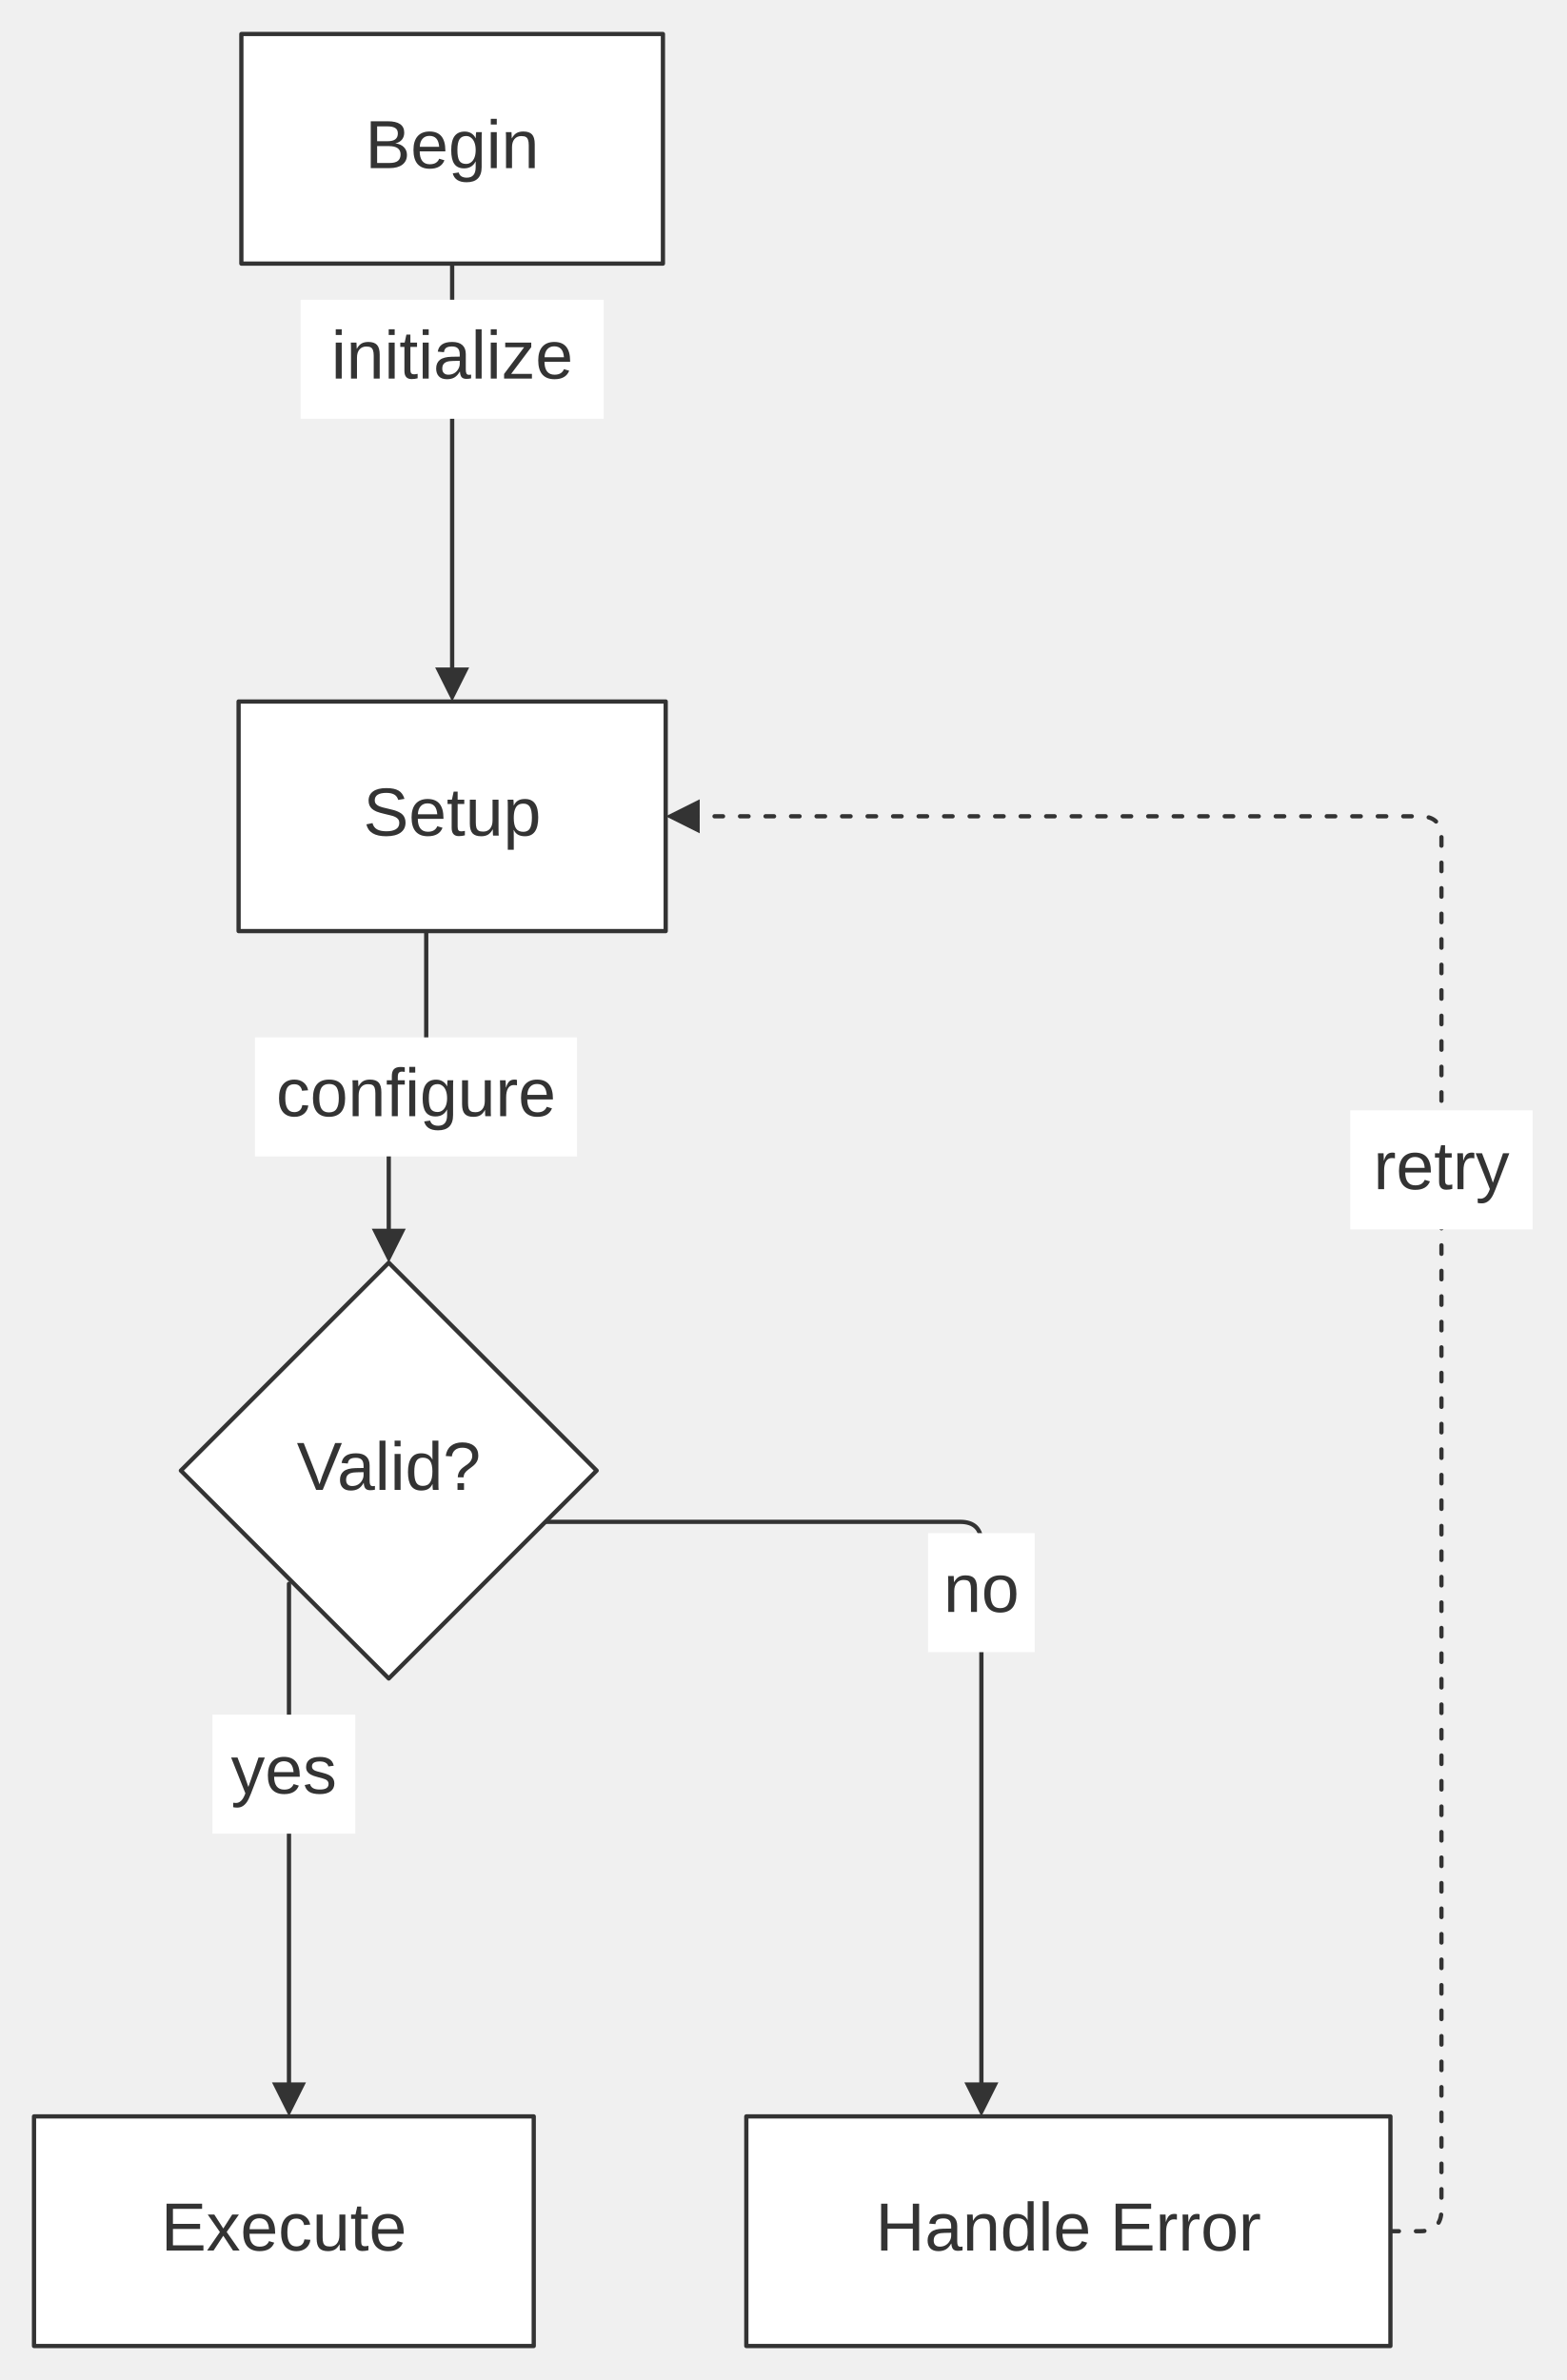
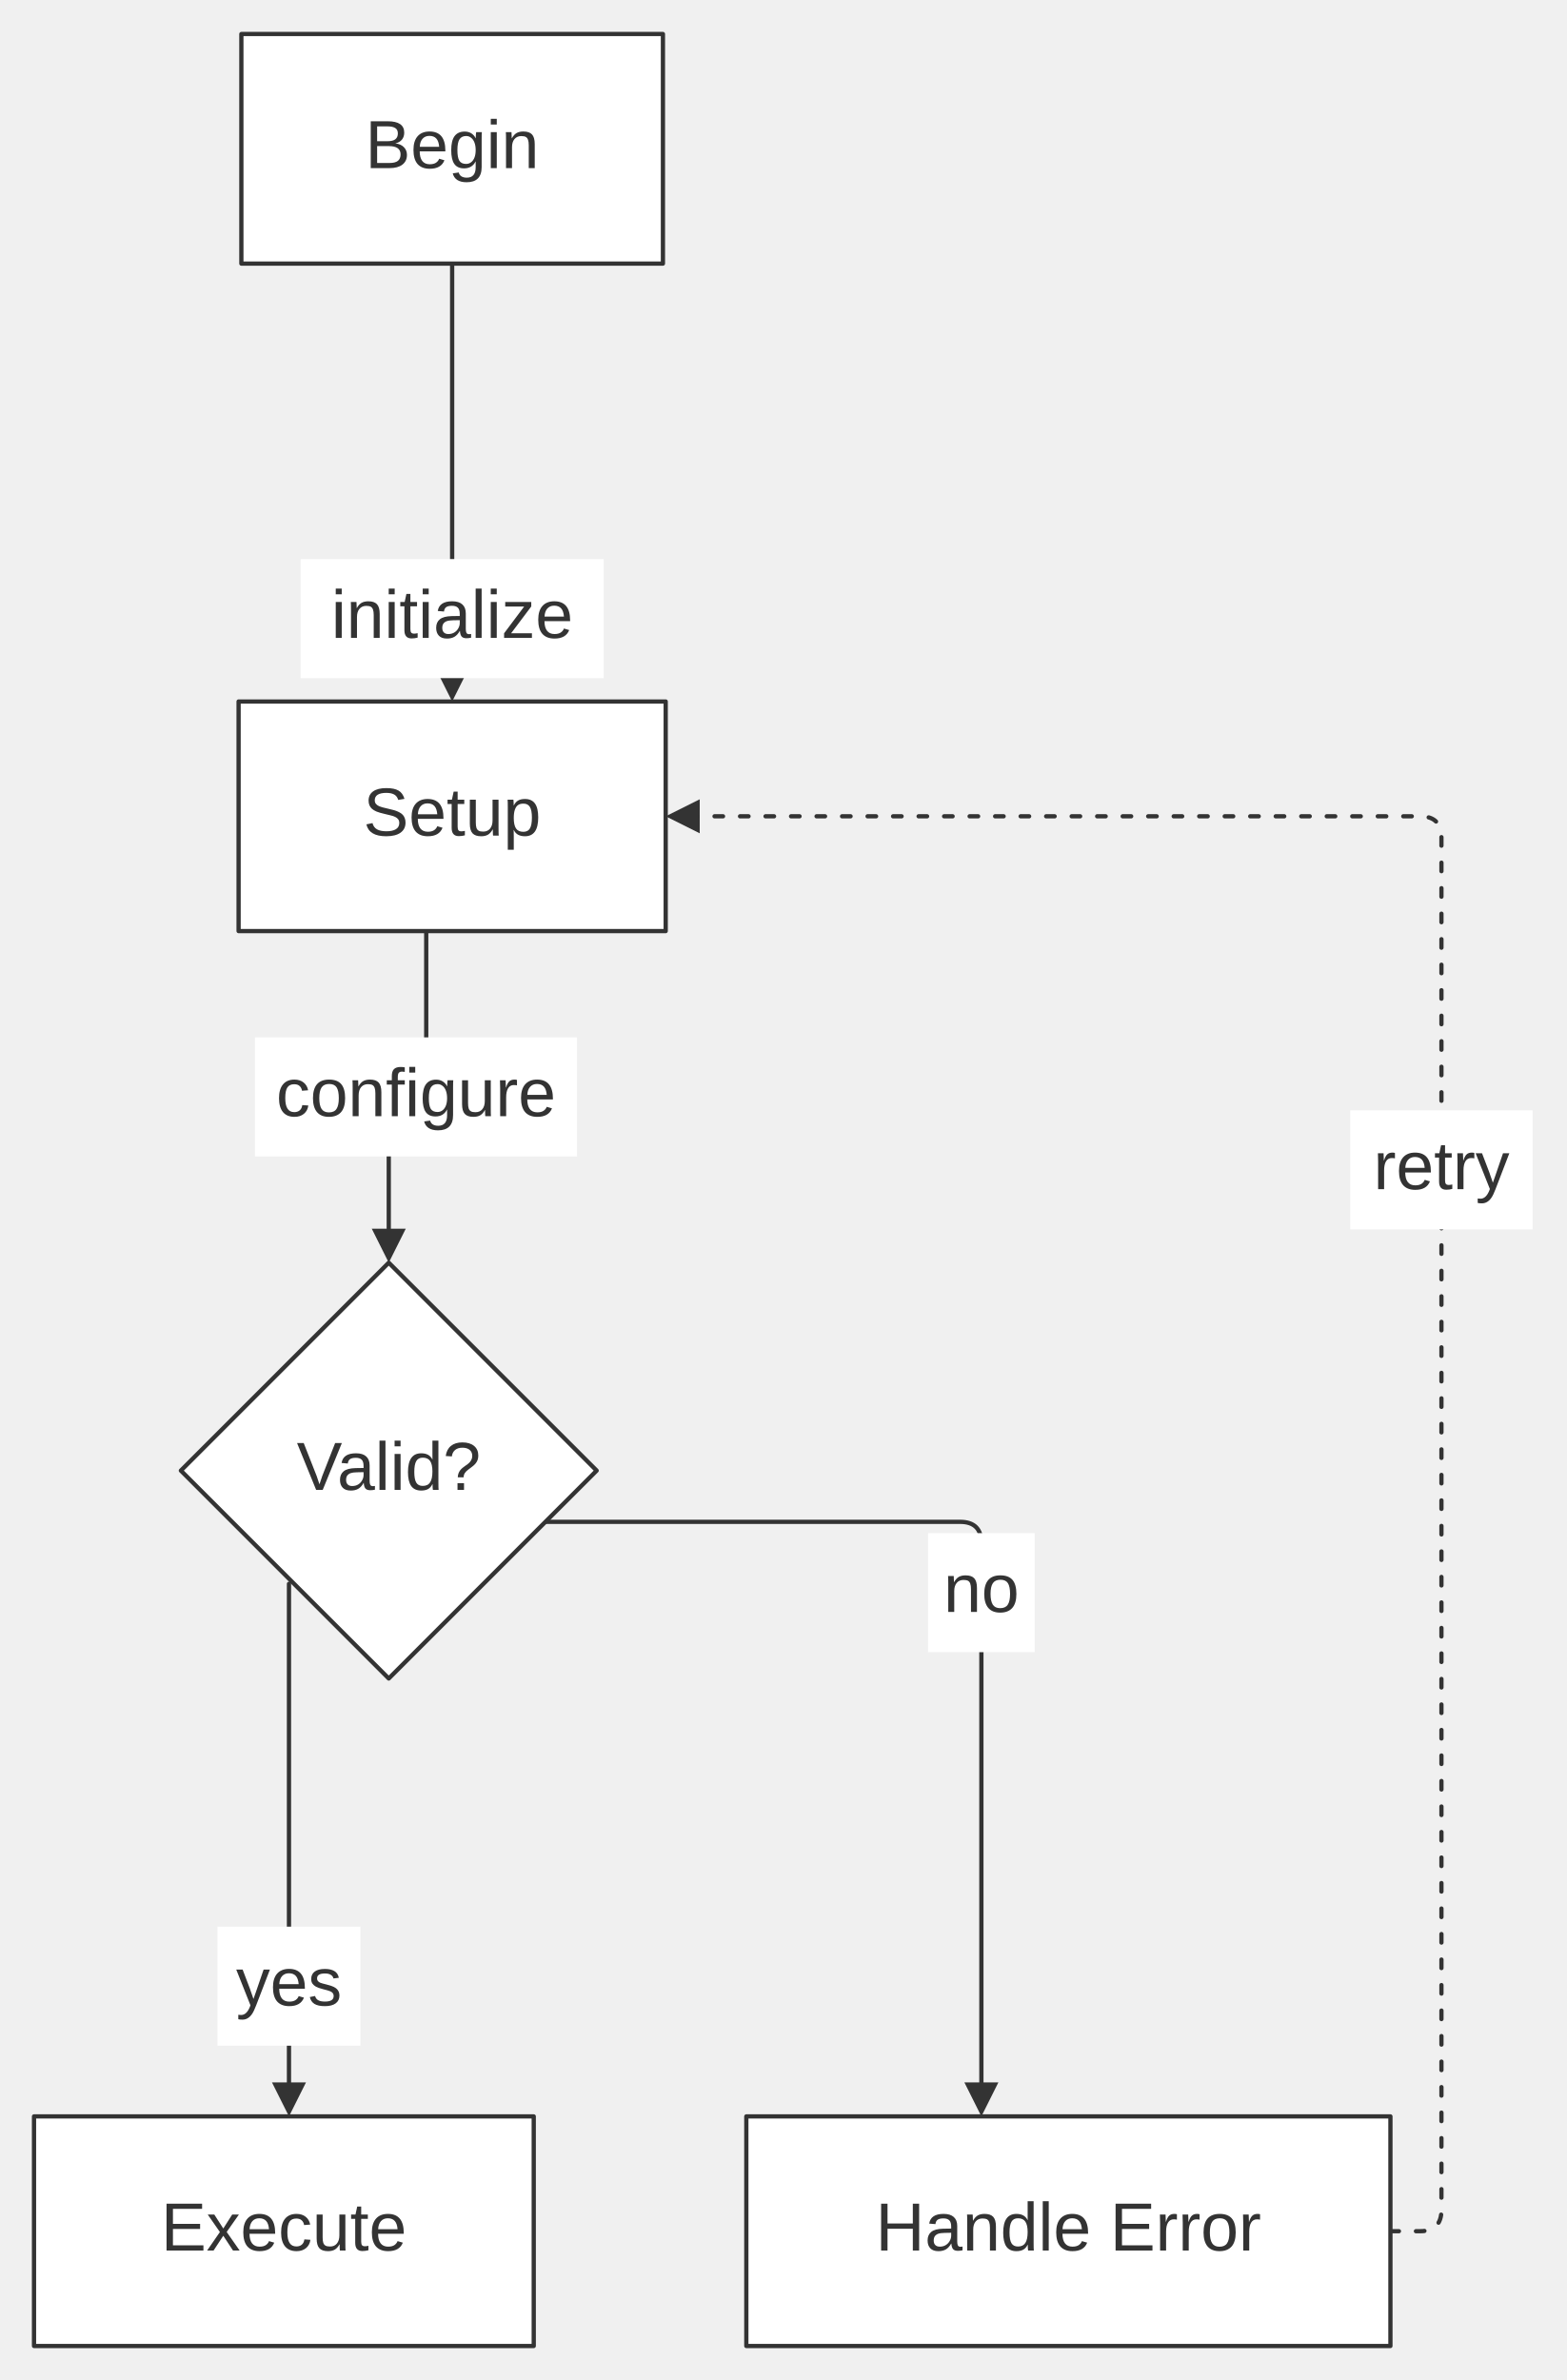
<svg xmlns="http://www.w3.org/2000/svg" width="100%" viewBox="0 0 368.48 559.80" style="max-width: 368.48px; background-color: transparent;" font-family="&quot;trebuchet ms&quot;, verdana, arial, sans-serif" font-size="16.00">
  <defs>
    <marker id="arrowhead" viewBox="0 0 10.00 10.00" refX="5.00" refY="5.00" markerWidth="8.00" markerHeight="8.00" orient="auto-start-reverse" markerUnits="userSpaceOnUse">
      <path d="M 0 0 L 10.00 5.00 L 0 10.00 z" fill="#333" />
    </marker>
  </defs>
  <g transform="translate(0.00,0.00)">
    <g class="edgePaths">
      <path d="M106.35,62.00 L106.35,161.00" stroke="#333" stroke-width="1.00" fill="none" stroke-linecap="round" stroke-linejoin="round" marker-end="url(#arrowhead)" />
      <path d="M100.25,219.00 L100.25,253.59 Q100.25,258.00 95.85,258.00 L95.85,258.00 Q91.44,258.00 91.44,262.41 L91.44,293.00" stroke="#333" stroke-width="1.00" fill="none" stroke-linecap="round" stroke-linejoin="round" marker-end="url(#arrowhead)" />
      <path d="M67.97,372.53 L67.97,493.80" stroke="#333" stroke-width="1.00" fill="none" stroke-linecap="round" stroke-linejoin="round" marker-end="url(#arrowhead)" />
      <path d="M128.30,357.95 L225.83,357.95 Q230.83,357.95 230.83,362.95 L230.83,493.80" stroke="#333" stroke-width="1.00" fill="none" stroke-linecap="round" stroke-linejoin="round" marker-end="url(#arrowhead)" />
      <path d="M327.04,524.80 L334.04,524.80 Q339.04,524.80 339.04,519.80 L339.04,197.00 Q339.04,192.00 334.04,192.00 L160.58,192.00" stroke="#333" stroke-width="1.00" fill="none" stroke-linecap="round" stroke-linejoin="round" stroke-dasharray="2.00,4.00" marker-end="url(#arrowhead)" />
    </g>
    <g class="nodes">
      <polygon points="91.44,297.00 140.34,345.90 91.44,394.80 42.54,345.90" fill="white" stroke="#333" stroke-width="1.00" stroke-linejoin="round" />
      <text x="91.44" y="345.90" text-anchor="middle" dominant-baseline="middle" fill="#333">Valid?</text>
      <rect x="175.54" y="497.80" width="151.50" height="54.00" fill="white" stroke="#333" stroke-width="1.00" stroke-linejoin="round" />
      <text x="251.29" y="524.80" text-anchor="middle" dominant-baseline="middle" fill="#333">Handle Error</text>
      <rect x="8.00" y="497.80" width="117.54" height="54.00" fill="white" stroke="#333" stroke-width="1.00" stroke-linejoin="round" />
      <text x="66.77" y="524.80" text-anchor="middle" dominant-baseline="middle" fill="#333">Execute</text>
      <rect x="56.12" y="165.00" width="100.46" height="54.00" fill="white" stroke="#333" stroke-width="1.00" stroke-linejoin="round" />
      <text x="106.35" y="192.00" text-anchor="middle" dominant-baseline="middle" fill="#333">Setup</text>
      <rect x="56.77" y="8.00" width="99.16" height="54.00" fill="white" stroke="#333" stroke-width="1.00" stroke-linejoin="round" />
      <text x="106.35" y="35.00" text-anchor="middle" dominant-baseline="middle" fill="#333">Begin</text>
    </g>
    <g class="edgeLabels">
-       <rect x="70.71" y="70.50" width="71.29" height="28.00" fill="white" />
-       <text x="106.35" y="84.50" text-anchor="middle" dominant-baseline="middle" fill="#333">initialize</text>
+       <rect x="70.71" y="131.50" width="71.29" height="28.00" fill="white" />
+       <text x="106.35" y="145.50" text-anchor="middle" dominant-baseline="middle" fill="#333">initialize</text>
      <rect x="59.97" y="244.00" width="75.74" height="28.00" fill="white" />
      <text x="97.85" y="258.00" text-anchor="middle" dominant-baseline="middle" fill="#333">configure</text>
-       <rect x="49.96" y="403.30" width="33.61" height="28.00" fill="white" />
-       <text x="66.77" y="417.30" text-anchor="middle" dominant-baseline="middle" fill="#333">yes</text>
+       <rect x="51.16" y="453.17" width="33.61" height="28.00" fill="white" />
+       <text x="67.97" y="467.17" text-anchor="middle" dominant-baseline="middle" fill="#333">yes</text>
      <rect x="218.29" y="360.61" width="25.08" height="28.00" fill="white" />
      <text x="230.83" y="374.61" text-anchor="middle" dominant-baseline="middle" fill="#333">no</text>
      <rect x="317.59" y="261.17" width="42.89" height="28.00" fill="white" />
      <text x="339.04" y="275.17" text-anchor="middle" dominant-baseline="middle" fill="#333">retry</text>
    </g>
  </g>
</svg>
